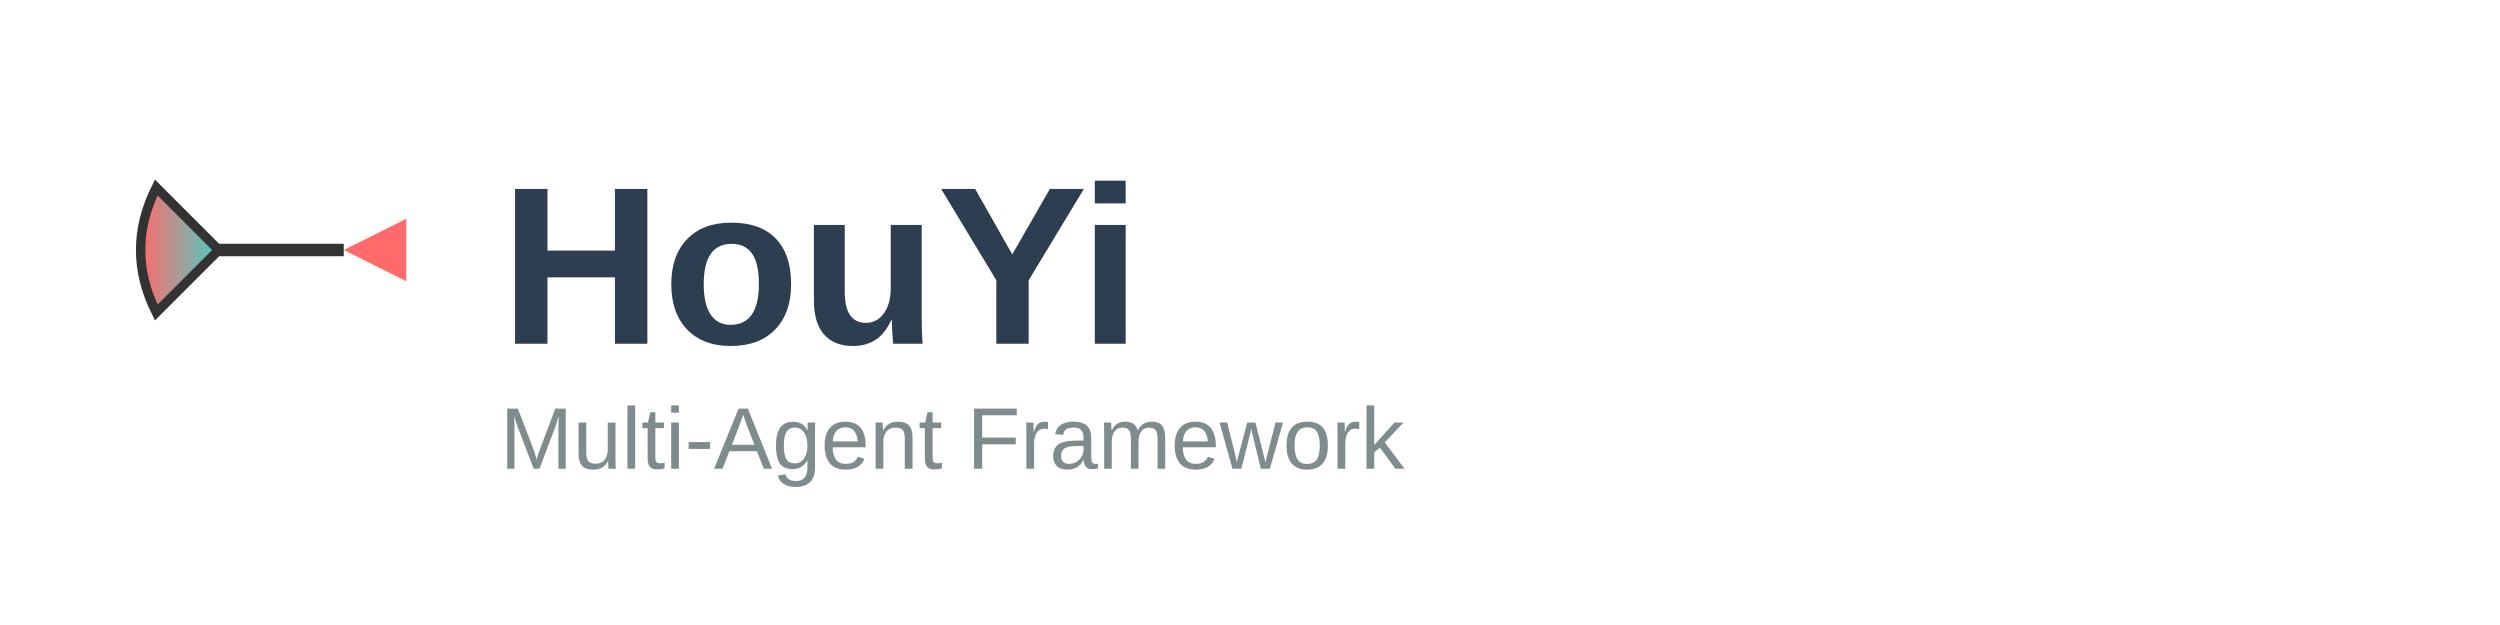
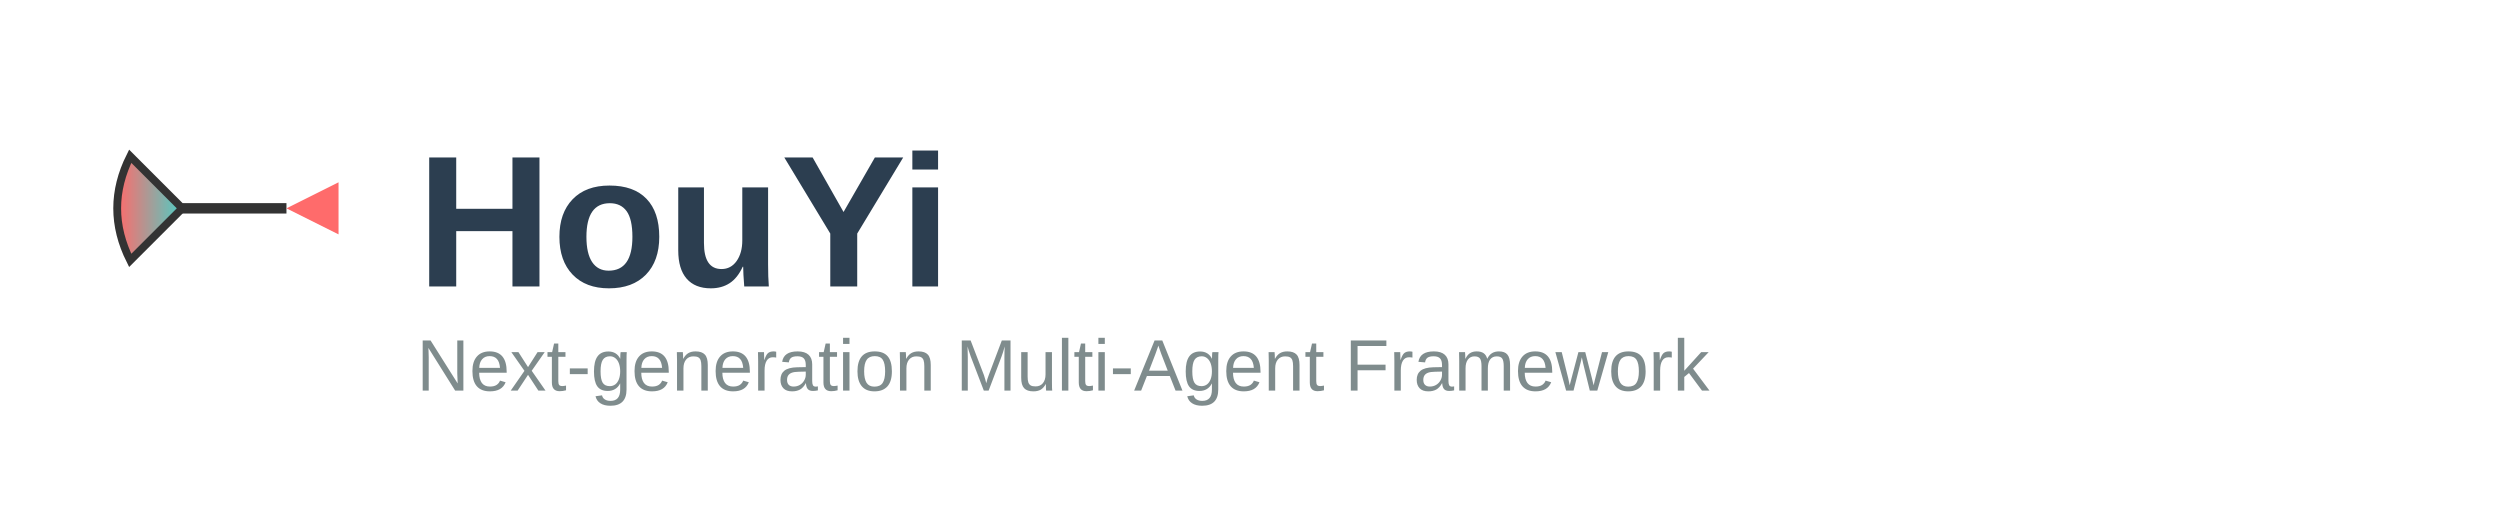
- <svg xmlns="http://www.w3.org/2000/svg" width="400" height="100">
+ <svg xmlns="http://www.w3.org/2000/svg" width="480" height="100">
  <defs>
    <linearGradient id="gradient" x1="0%" y1="0%" x2="100%" y2="0%">
      <stop offset="0%" style="stop-color:#FF6B6B;stop-opacity:1" />
      <stop offset="100%" style="stop-color:#4ECDC4;stop-opacity:1" />
    </linearGradient>
  </defs>
  <g transform="translate(20, 30)">
    <path d="M 5 20 Q 0 10 5 0 L 15 10 Z" fill="url(#gradient)" stroke="#333" stroke-width="1.5" />
    <line x1="15" y1="10" x2="35" y2="10" stroke="#333" stroke-width="2" />
    <path d="M 35 10 L 45 5 L 45 15 Z" fill="#FF6B6B" />
  </g>
  <text x="80" y="55" font-family="Arial, sans-serif" font-size="36" font-weight="bold" fill="#2C3E50">
    HouYi
  </text>
  <text x="80" y="75" font-family="Arial, sans-serif" font-size="14" fill="#7F8C8D">
-     Multi-Agent Framework
+     Next-generation Multi-Agent Framework
  </text>
</svg>
